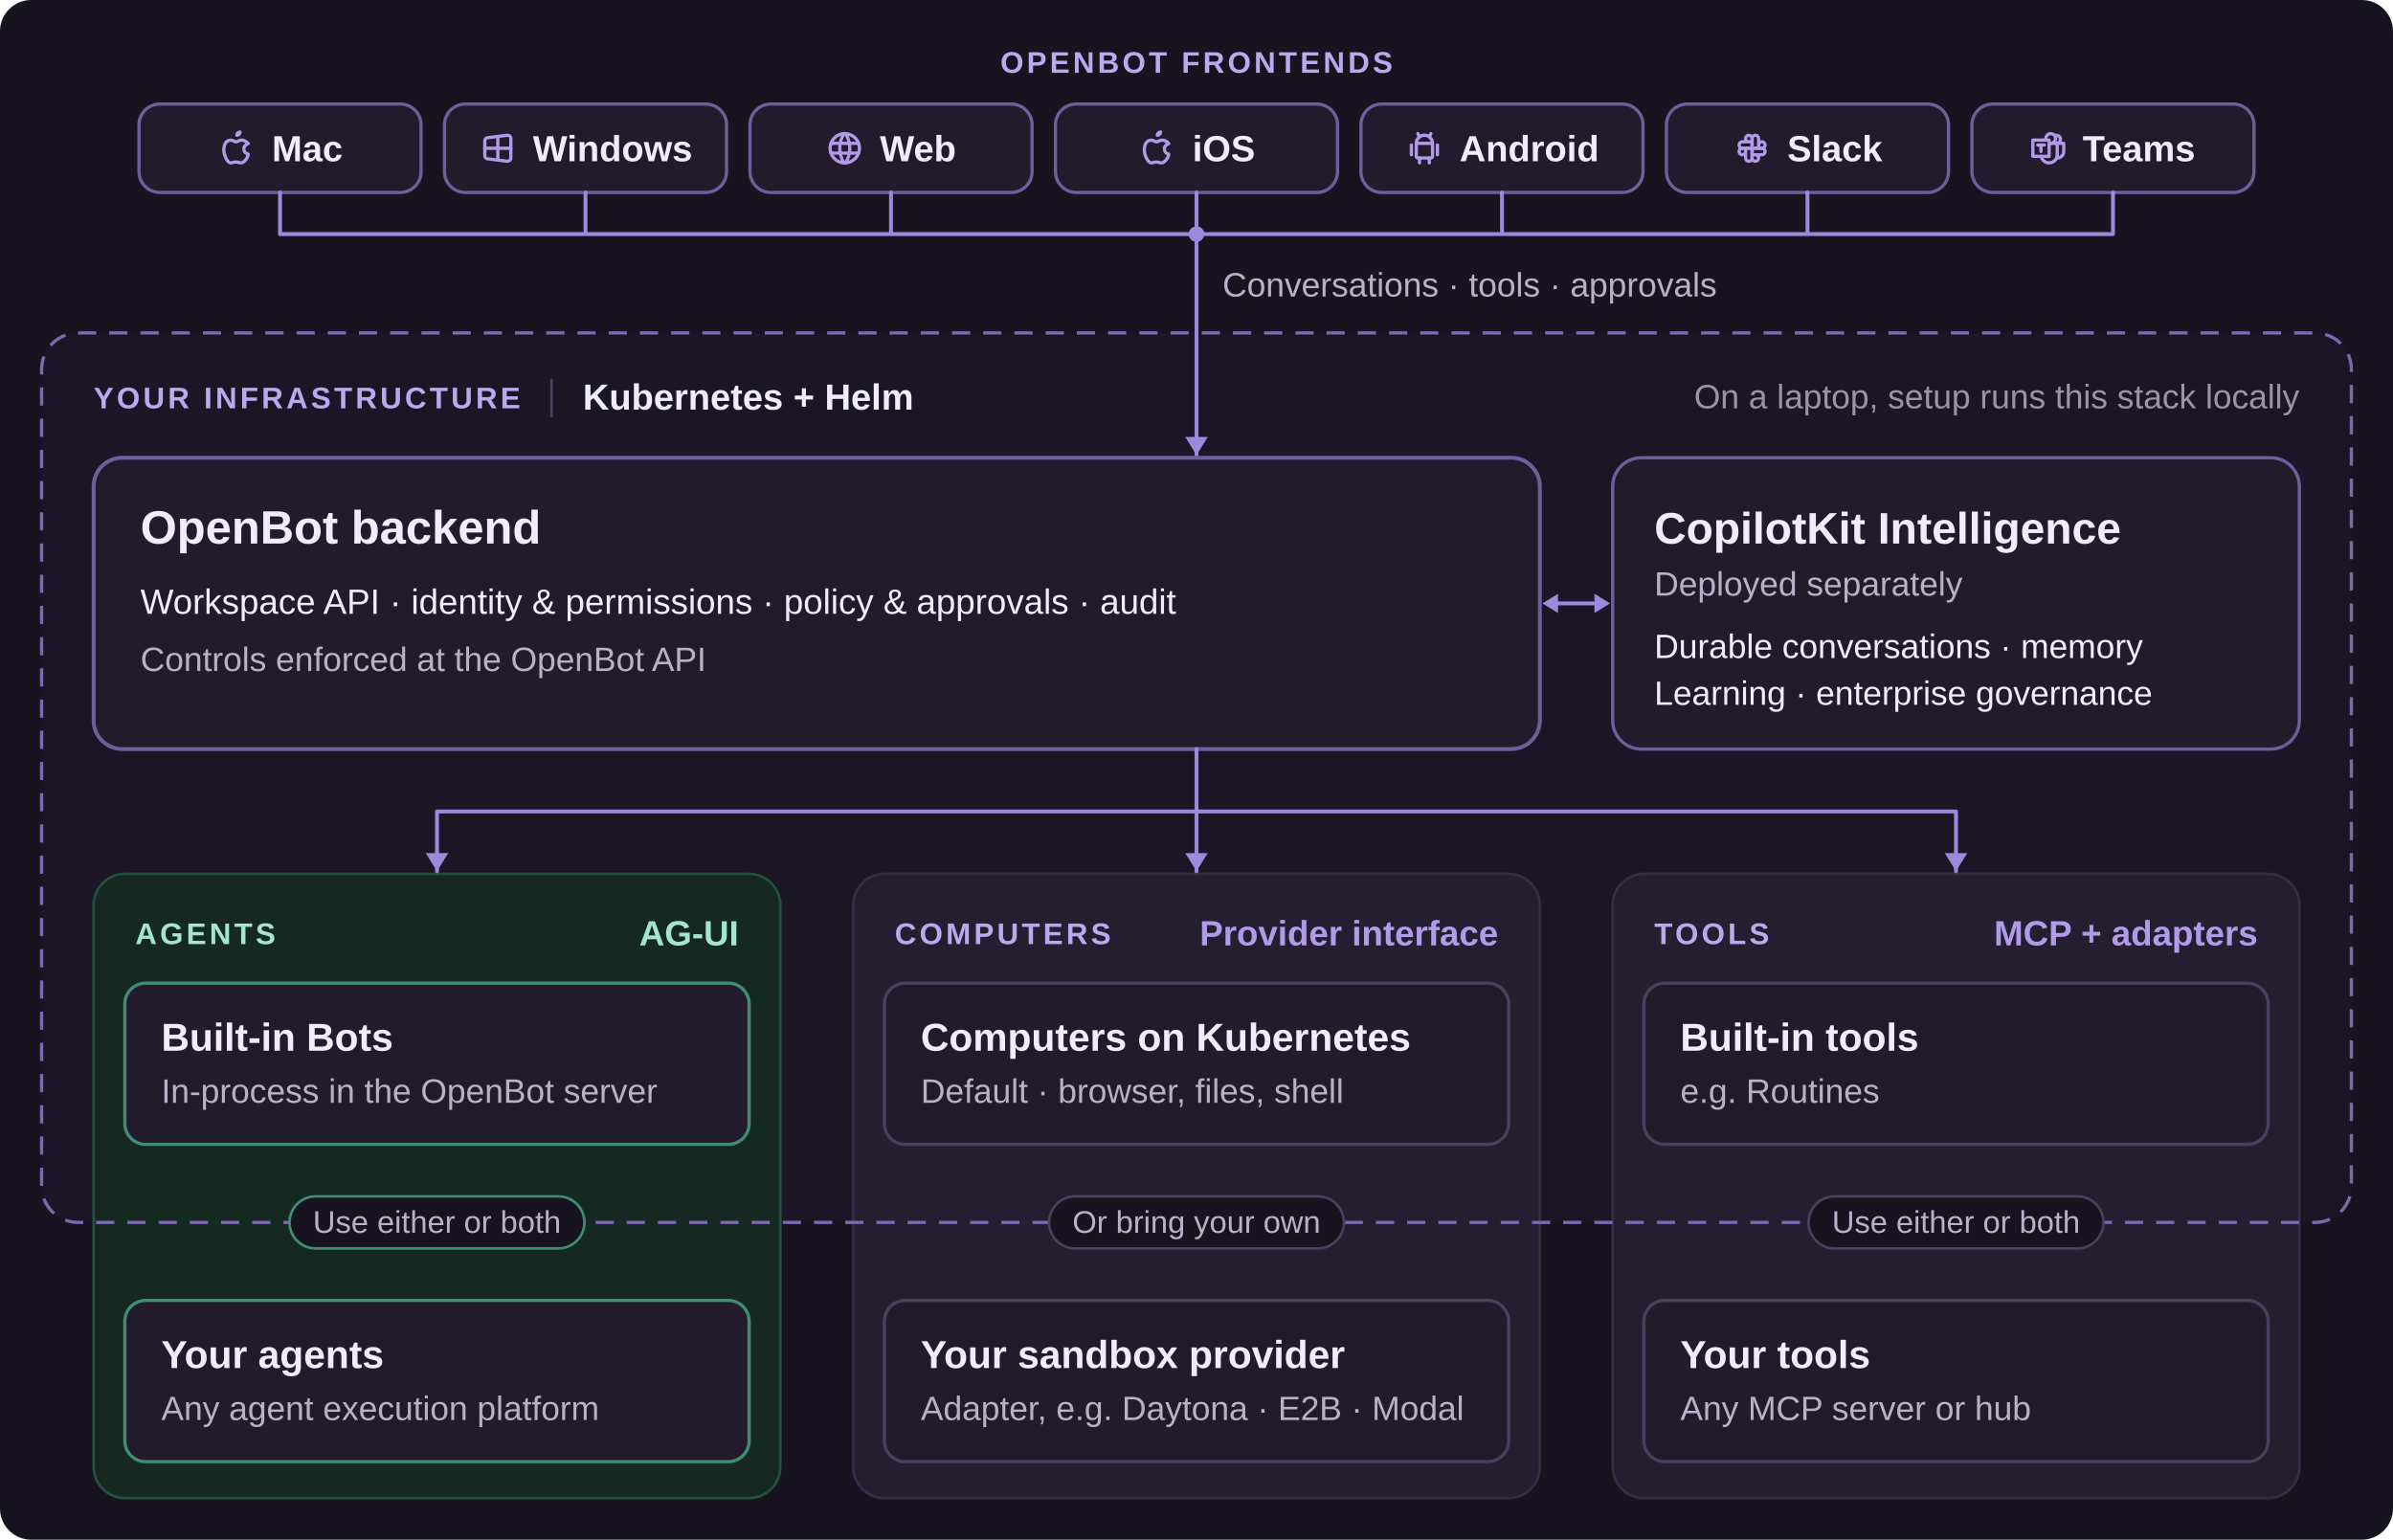
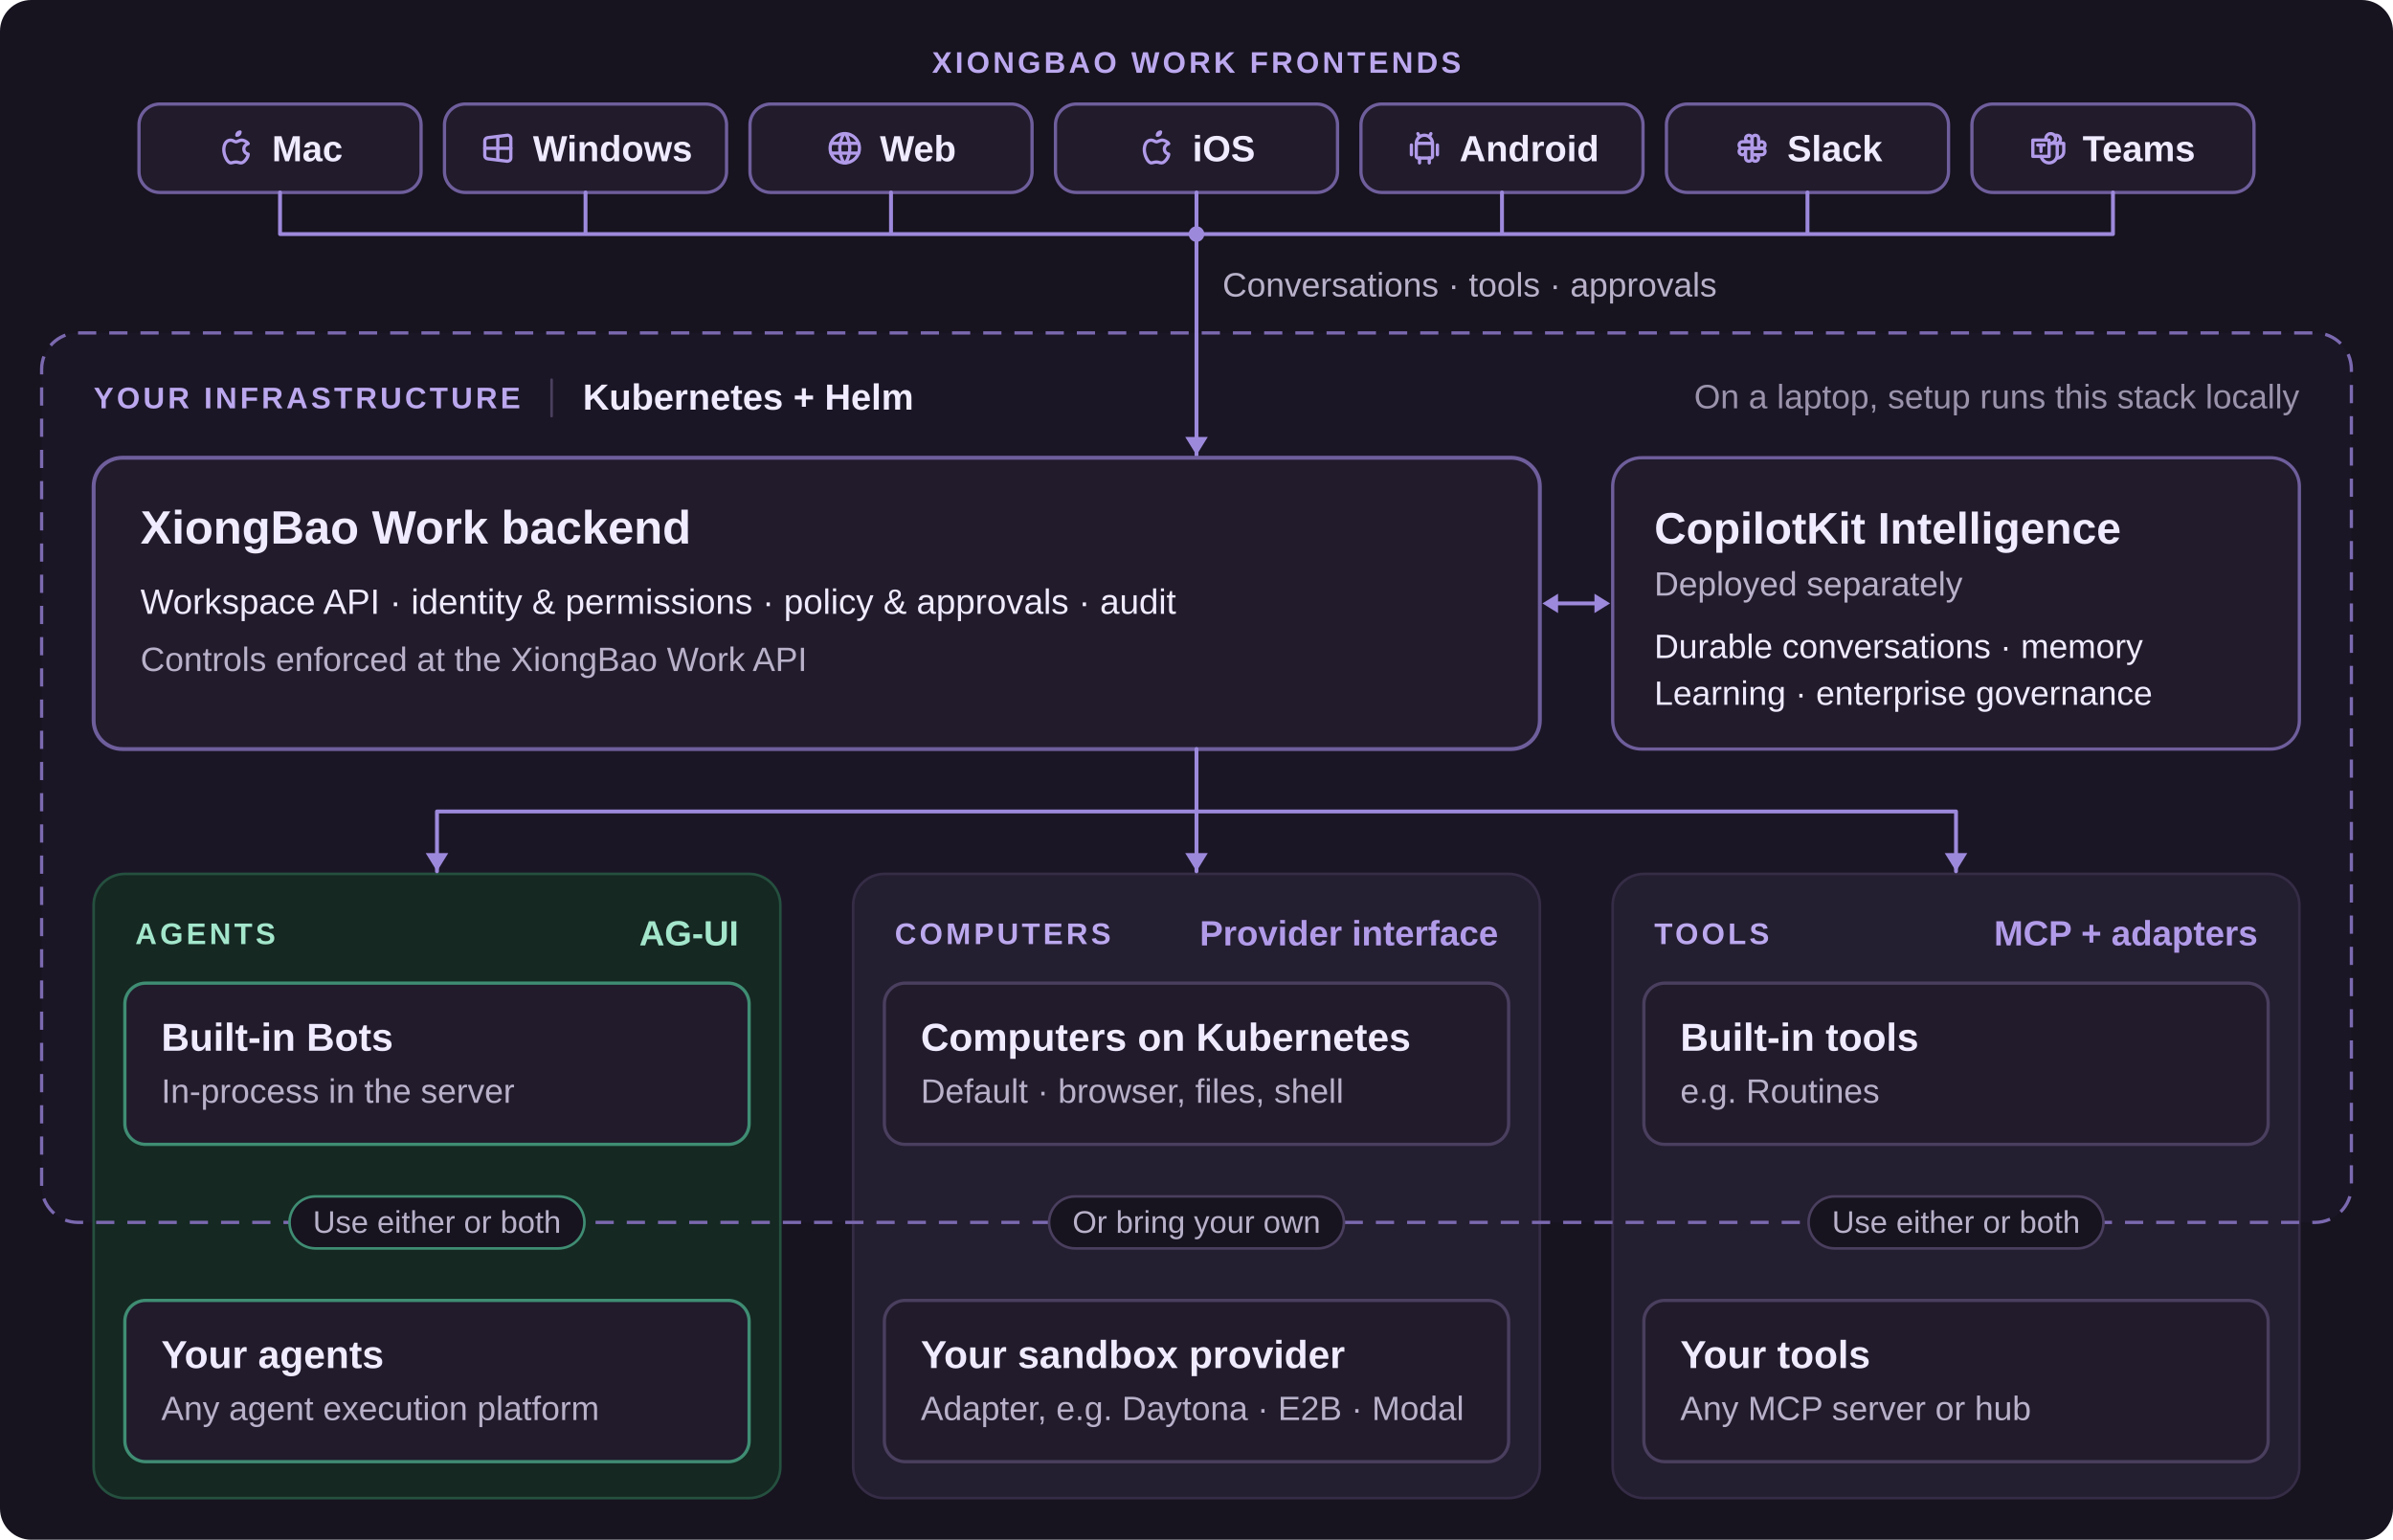
<svg xmlns="http://www.w3.org/2000/svg" viewBox="0 0 920 592" width="920" height="592" role="img" aria-labelledby="arch-title arch-desc" font-family="Arial, Helvetica, sans-serif">
  <rect width="920" height="592" rx="12" fill="#17131f" />
  <rect x="16" y="128" width="888" height="342" rx="14" fill="#1b1626" stroke="none" stroke-width="1" />
  <rect x="36" y="336" width="264" height="240" rx="12" fill="#152822" stroke="#25503f" stroke-width="1" />
  <rect x="328" y="336" width="264" height="240" rx="12" fill="#241e31" stroke="#352c46" stroke-width="1" />
  <rect x="620" y="336" width="264" height="240" rx="12" fill="#241e31" stroke="#352c46" stroke-width="1" />
  <rect x="16" y="128" width="888" height="342" rx="14" fill="none" stroke="#7b69b0" stroke-width="1.25" stroke-dasharray="7 5" />
-   <text x="460" y="28" font-size="11.5" fill="#bba8ee" font-weight="700" text-anchor="middle" letter-spacing="1.2">OPENBOT FRONTENDS</text>
+   <text x="460" y="28" font-size="11.5" fill="#bba8ee" font-weight="700" text-anchor="middle" letter-spacing="1.2">XIONGBAO WORK FRONTENDS</text>
  <rect x="53.439" y="40" width="108.446" height="34" rx="8" fill="#211b2c" stroke="#6f5e9c" stroke-width="1.25" />
  <g transform="translate(83.547 49.5) scale(0.625)" fill="none" stroke="#b19be9" stroke-width="2" stroke-linecap="round" stroke-linejoin="round">
    <path d="M8.286 7.008c-3.216 0 -4.286 3.23 -4.286 5.92c0 3.229 2.143 8.072 4.286 8.072c1.165 -.05 1.799 -.538 3.214 -.538c1.406 0 1.607 .538 3.214 .538s4.286 -3.229 4.286 -5.381c-.03 -.011 -2.649 -.434 -2.679 -3.23c-.02 -2.335 2.589 -3.179 2.679 -3.228c-1.096 -1.606 -3.162 -2.113 -3.75 -2.153c-1.535 -.12 -3.032 1.077 -3.75 1.077c-.729 0 -2.036 -1.077 -3.214 -1.077" />
    <path d="M12 4a2 2 0 0 0 2 -2a2 2 0 0 0 -2 2" />
  </g>
  <text x="104.547" y="62" font-size="14" fill="#f0ebff" font-weight="700">Mac</text>
  <rect x="170.885" y="40" width="108.446" height="34" rx="8" fill="#211b2c" stroke="#6f5e9c" stroke-width="1.25" />
  <g transform="translate(183.885 49.5) scale(0.625)" fill="none" stroke="#b19be9" stroke-width="2" stroke-linecap="round" stroke-linejoin="round">
    <path d="M17.8 20l-12 -1.5c-1 -.1 -1.8 -.9 -1.8 -1.9v-9.2c0 -1 .8 -1.8 1.8 -1.9l12 -1.5c1.2 -.1 2.2 .8 2.2 1.9v12.1c0 1.2 -1.1 2.1 -2.2 1.9l0 .1" />
    <path d="M12 5l0 14" />
    <path d="M4 12l16 0" />
  </g>
  <text x="204.885" y="62" font-size="14" fill="#f0ebff" font-weight="700">Windows</text>
  <rect x="288.331" y="40" width="108.446" height="34" rx="8" fill="#211b2c" stroke="#6f5e9c" stroke-width="1.25" />
  <g transform="translate(317.277 49.5) scale(0.625)" fill="none" stroke="#b19be9" stroke-width="2" stroke-linecap="round" stroke-linejoin="round">
    <path d="M3 12a9 9 0 1 0 18 0a9 9 0 0 0 -18 0" />
    <path d="M3.6 9h16.8" />
    <path d="M3.6 15h16.8" />
    <path d="M11.5 3a17 17 0 0 0 0 18" />
    <path d="M12.5 3a17 17 0 0 1 0 18" />
  </g>
  <text x="338.277" y="62" font-size="14" fill="#f0ebff" font-weight="700">Web</text>
  <rect x="405.777" y="40" width="108.446" height="34" rx="8" fill="#211b2c" stroke="#6f5e9c" stroke-width="1.25" />
  <g transform="translate(437.439 49.5) scale(0.625)" fill="none" stroke="#b19be9" stroke-width="2" stroke-linecap="round" stroke-linejoin="round">
    <path d="M8.286 7.008c-3.216 0 -4.286 3.23 -4.286 5.92c0 3.229 2.143 8.072 4.286 8.072c1.165 -.05 1.799 -.538 3.214 -.538c1.406 0 1.607 .538 3.214 .538s4.286 -3.229 4.286 -5.381c-.03 -.011 -2.649 -.434 -2.679 -3.23c-.02 -2.335 2.589 -3.179 2.679 -3.228c-1.096 -1.606 -3.162 -2.113 -3.75 -2.153c-1.535 -.12 -3.032 1.077 -3.75 1.077c-.729 0 -2.036 -1.077 -3.214 -1.077" />
    <path d="M12 4a2 2 0 0 0 2 -2a2 2 0 0 0 -2 2" />
  </g>
  <text x="458.439" y="62" font-size="14" fill="#f0ebff" font-weight="700">iOS</text>
  <rect x="523.223" y="40" width="108.446" height="34" rx="8" fill="#211b2c" stroke="#6f5e9c" stroke-width="1.25" />
  <g transform="translate(540.115 49.5) scale(0.625)" fill="none" stroke="#b19be9" stroke-width="2" stroke-linecap="round" stroke-linejoin="round">
    <path d="M4 10l0 6" />
    <path d="M20 10l0 6" />
    <path d="M7 9h10v8a1 1 0 0 1 -1 1h-8a1 1 0 0 1 -1 -1v-8a5 5 0 0 1 10 0" />
    <path d="M8 3l1 2" />
    <path d="M16 3l-1 2" />
    <path d="M9 18l0 3" />
    <path d="M15 18l0 3" />
  </g>
  <text x="561.115" y="62" font-size="14" fill="#f0ebff" font-weight="700">Android</text>
  <rect x="640.669" y="40" width="108.446" height="34" rx="8" fill="#211b2c" stroke="#6f5e9c" stroke-width="1.25" />
  <g transform="translate(666.101 49.5) scale(0.625)" fill="none" stroke="#b19be9" stroke-width="2" stroke-linecap="round" stroke-linejoin="round">
    <path d="M12 12v-6a2 2 0 0 1 4 0v6m0 -2a2 2 0 1 1 2 2h-6" />
    <path d="M12 12h6a2 2 0 0 1 0 4h-6m2 0a2 2 0 1 1 -2 2v-6" />
    <path d="M12 12v6a2 2 0 0 1 -4 0v-6m0 2a2 2 0 1 1 -2 -2h6" />
    <path d="M12 12h-6a2 2 0 0 1 0 -4h6m-2 0a2 2 0 1 1 2 -2v6" />
  </g>
  <text x="687.101" y="62" font-size="14" fill="#f0ebff" font-weight="700">Slack</text>
  <rect x="758.115" y="40" width="108.446" height="34" rx="8" fill="#211b2c" stroke="#6f5e9c" stroke-width="1.25" />
  <g transform="translate(779.662 49.5) scale(0.625)" fill="none" stroke="#b19be9" stroke-width="2" stroke-linecap="round" stroke-linejoin="round">
    <path d="M3 7h10v10h-10l0 -10" />
    <path d="M6 10h4" />
    <path d="M8 10v4" />
    <path d="M8.104 17c.47 2.274 2.483 4 4.896 4a5 5 0 0 0 5 -5v-7h-5" />
    <path d="M18 18a4 4 0 0 0 4 -4v-5h-4" />
    <path d="M13.003 8.83a3 3 0 1 0 -1.833 -1.833" />
    <path d="M15.83 8.36a2.5 2.5 0 1 0 .594 -4.117" />
  </g>
  <text x="800.662" y="62" font-size="14" fill="#f0ebff" font-weight="700">Teams</text>
  <path d="M107.662 74 V90 M225.108 74 V90 M342.554 74 V90 M460 74 V90 M577.446 74 V90 M694.892 74 V90 M812.338 74 V90 M107.662 90 H812.338" fill="none" stroke="#9d89dc" stroke-width="1.5" stroke-linecap="round" stroke-linejoin="round" />
  <circle cx="460" cy="90" r="3" fill="#9d89dc" />
  <path d="M460 90 V175" fill="none" stroke="#9d89dc" stroke-width="1.5" stroke-linecap="round" stroke-linejoin="round" />
  <path d="M460 175 L455.66 168 L464.34 168 Z" fill="#9d89dc" />
  <text x="470" y="114" font-size="13" fill="#b8b1c9">Conversations · tools · approvals</text>
  <text x="36" y="157" font-size="11.5" fill="#bba8ee" font-weight="700" letter-spacing="1.2">YOUR INFRASTRUCTURE</text>
  <path d="M212.062 146 V160" fill="none" stroke="#4a3f5e" stroke-width="1" stroke-linecap="round" stroke-linejoin="round" />
  <text x="224.062" y="157.5" font-size="14" fill="#f0ebff" font-weight="700">Kubernetes + Helm</text>
  <text x="884" y="157" font-size="13" fill="#9a93ab" text-anchor="end">On a laptop, setup runs this stack locally</text>
  <rect x="36" y="176" width="556" height="112" rx="11" fill="#211b2c" stroke="#6f5e9c" stroke-width="1.5" />
-   <text x="54" y="209" font-size="18" fill="#f0ebff" font-weight="700">OpenBot backend</text>
+   <text x="54" y="209" font-size="18" fill="#f0ebff" font-weight="700">XiongBao Work backend</text>
  <text x="54" y="236" font-size="13.5" fill="#f0ebff">Workspace API · identity &amp; permissions · policy &amp; approvals · audit</text>
-   <text x="54" y="258" font-size="13" fill="#b8b1c9">Controls enforced at the OpenBot API</text>
+   <text x="54" y="258" font-size="13" fill="#b8b1c9">Controls enforced at the XiongBao Work API</text>
  <rect x="620" y="176" width="264" height="112" rx="11" fill="#211b2c" stroke="#6f5e9c" stroke-width="1.25" />
  <text x="636" y="209" font-size="17" fill="#f0ebff" font-weight="700">CopilotKit Intelligence</text>
  <text x="636" y="229" font-size="13" fill="#b8b1c9">Deployed separately</text>
  <text x="636" y="253" font-size="13" fill="#f0ebff">Durable conversations · memory</text>
  <text x="636" y="271" font-size="13" fill="#f0ebff">Learning · enterprise governance</text>
  <path d="M599 232 H613" fill="none" stroke="#9d89dc" stroke-width="1.5" stroke-linecap="round" stroke-linejoin="round" />
  <path d="M619 232 L613 228.28 L613 235.72 Z" fill="#9d89dc" />
  <path d="M593 232 L599 228.28 L599 235.72 Z" fill="#9d89dc" />
  <path d="M460 288 V335 M168 335 V312 H752 V335" fill="none" stroke="#9d89dc" stroke-width="1.5" stroke-linecap="round" stroke-linejoin="round" />
  <path d="M168 335 L163.66 328 L172.34 328 Z" fill="#9d89dc" />
  <path d="M460 335 L455.66 328 L464.34 328 Z" fill="#9d89dc" />
  <path d="M752 335 L747.66 328 L756.34 328 Z" fill="#9d89dc" />
  <text x="52" y="363" font-size="11.5" fill="#a3e6cc" font-weight="700" letter-spacing="1.2">AGENTS</text>
  <text x="284" y="363.5" font-size="13.5" fill="#a3e6cc" font-weight="700" text-anchor="end">AG-UI</text>
  <rect x="48" y="378" width="240" height="62" rx="8" fill="#211b2c" stroke="#3f8d73" stroke-width="1.25" />
  <text x="62" y="404" font-size="15" fill="#f0ebff" font-weight="700">Built-in Bots</text>
-   <text x="62" y="424" font-size="13" fill="#b8b1c9">In-process in the OpenBot server</text>
+   <text x="62" y="424" font-size="13" fill="#b8b1c9">In-process in the server</text>
  <rect x="48" y="500" width="240" height="62" rx="8" fill="#211b2c" stroke="#3f8d73" stroke-width="1.25" />
  <text x="62" y="526" font-size="15" fill="#f0ebff" font-weight="700">Your agents</text>
  <text x="62" y="546" font-size="13" fill="#b8b1c9">Any agent execution platform</text>
  <rect x="111.312" y="460" width="113.376" height="20" rx="10" fill="#17131f" stroke="#3f8d73" stroke-width="1" />
  <text x="168" y="474" font-size="12" fill="#b8b1c9" text-anchor="middle">Use either or both</text>
  <text x="344" y="363" font-size="11.5" fill="#bba8ee" font-weight="700" letter-spacing="1.2">COMPUTERS</text>
  <text x="576" y="363.5" font-size="13.5" fill="#b19be9" font-weight="700" text-anchor="end">Provider interface</text>
  <rect x="340" y="378" width="240" height="62" rx="8" fill="#211b2c" stroke="#4a3f5e" stroke-width="1.25" />
  <text x="354" y="404" font-size="15" fill="#f0ebff" font-weight="700">Computers on Kubernetes</text>
  <text x="354" y="424" font-size="13" fill="#b8b1c9">Default · browser, files, shell</text>
  <rect x="340" y="500" width="240" height="62" rx="8" fill="#211b2c" stroke="#4a3f5e" stroke-width="1.25" />
  <text x="354" y="526" font-size="15" fill="#f0ebff" font-weight="700">Your sandbox provider</text>
  <text x="354" y="546" font-size="13" fill="#b8b1c9">Adapter, e.g. Daytona · E2B · Modal</text>
  <rect x="403.318" y="460" width="113.364" height="20" rx="10" fill="#17131f" stroke="#4a3f5e" stroke-width="1" />
  <text x="460" y="474" font-size="12" fill="#b8b1c9" text-anchor="middle">Or bring your own</text>
  <text x="636" y="363" font-size="11.5" fill="#bba8ee" font-weight="700" letter-spacing="1.2">TOOLS</text>
  <text x="868" y="363.5" font-size="13.5" fill="#b19be9" font-weight="700" text-anchor="end">MCP + adapters</text>
  <rect x="632" y="378" width="240" height="62" rx="8" fill="#211b2c" stroke="#4a3f5e" stroke-width="1.25" />
  <text x="646" y="404" font-size="15" fill="#f0ebff" font-weight="700">Built-in tools</text>
  <text x="646" y="424" font-size="13" fill="#b8b1c9">e.g. Routines</text>
  <rect x="632" y="500" width="240" height="62" rx="8" fill="#211b2c" stroke="#4a3f5e" stroke-width="1.25" />
  <text x="646" y="526" font-size="15" fill="#f0ebff" font-weight="700">Your tools</text>
  <text x="646" y="546" font-size="13" fill="#b8b1c9">Any MCP server or hub</text>
  <rect x="695.312" y="460" width="113.376" height="20" rx="10" fill="#17131f" stroke="#4a3f5e" stroke-width="1" />
  <text x="752" y="474" font-size="12" fill="#b8b1c9" text-anchor="middle">Use either or both</text>
</svg>
